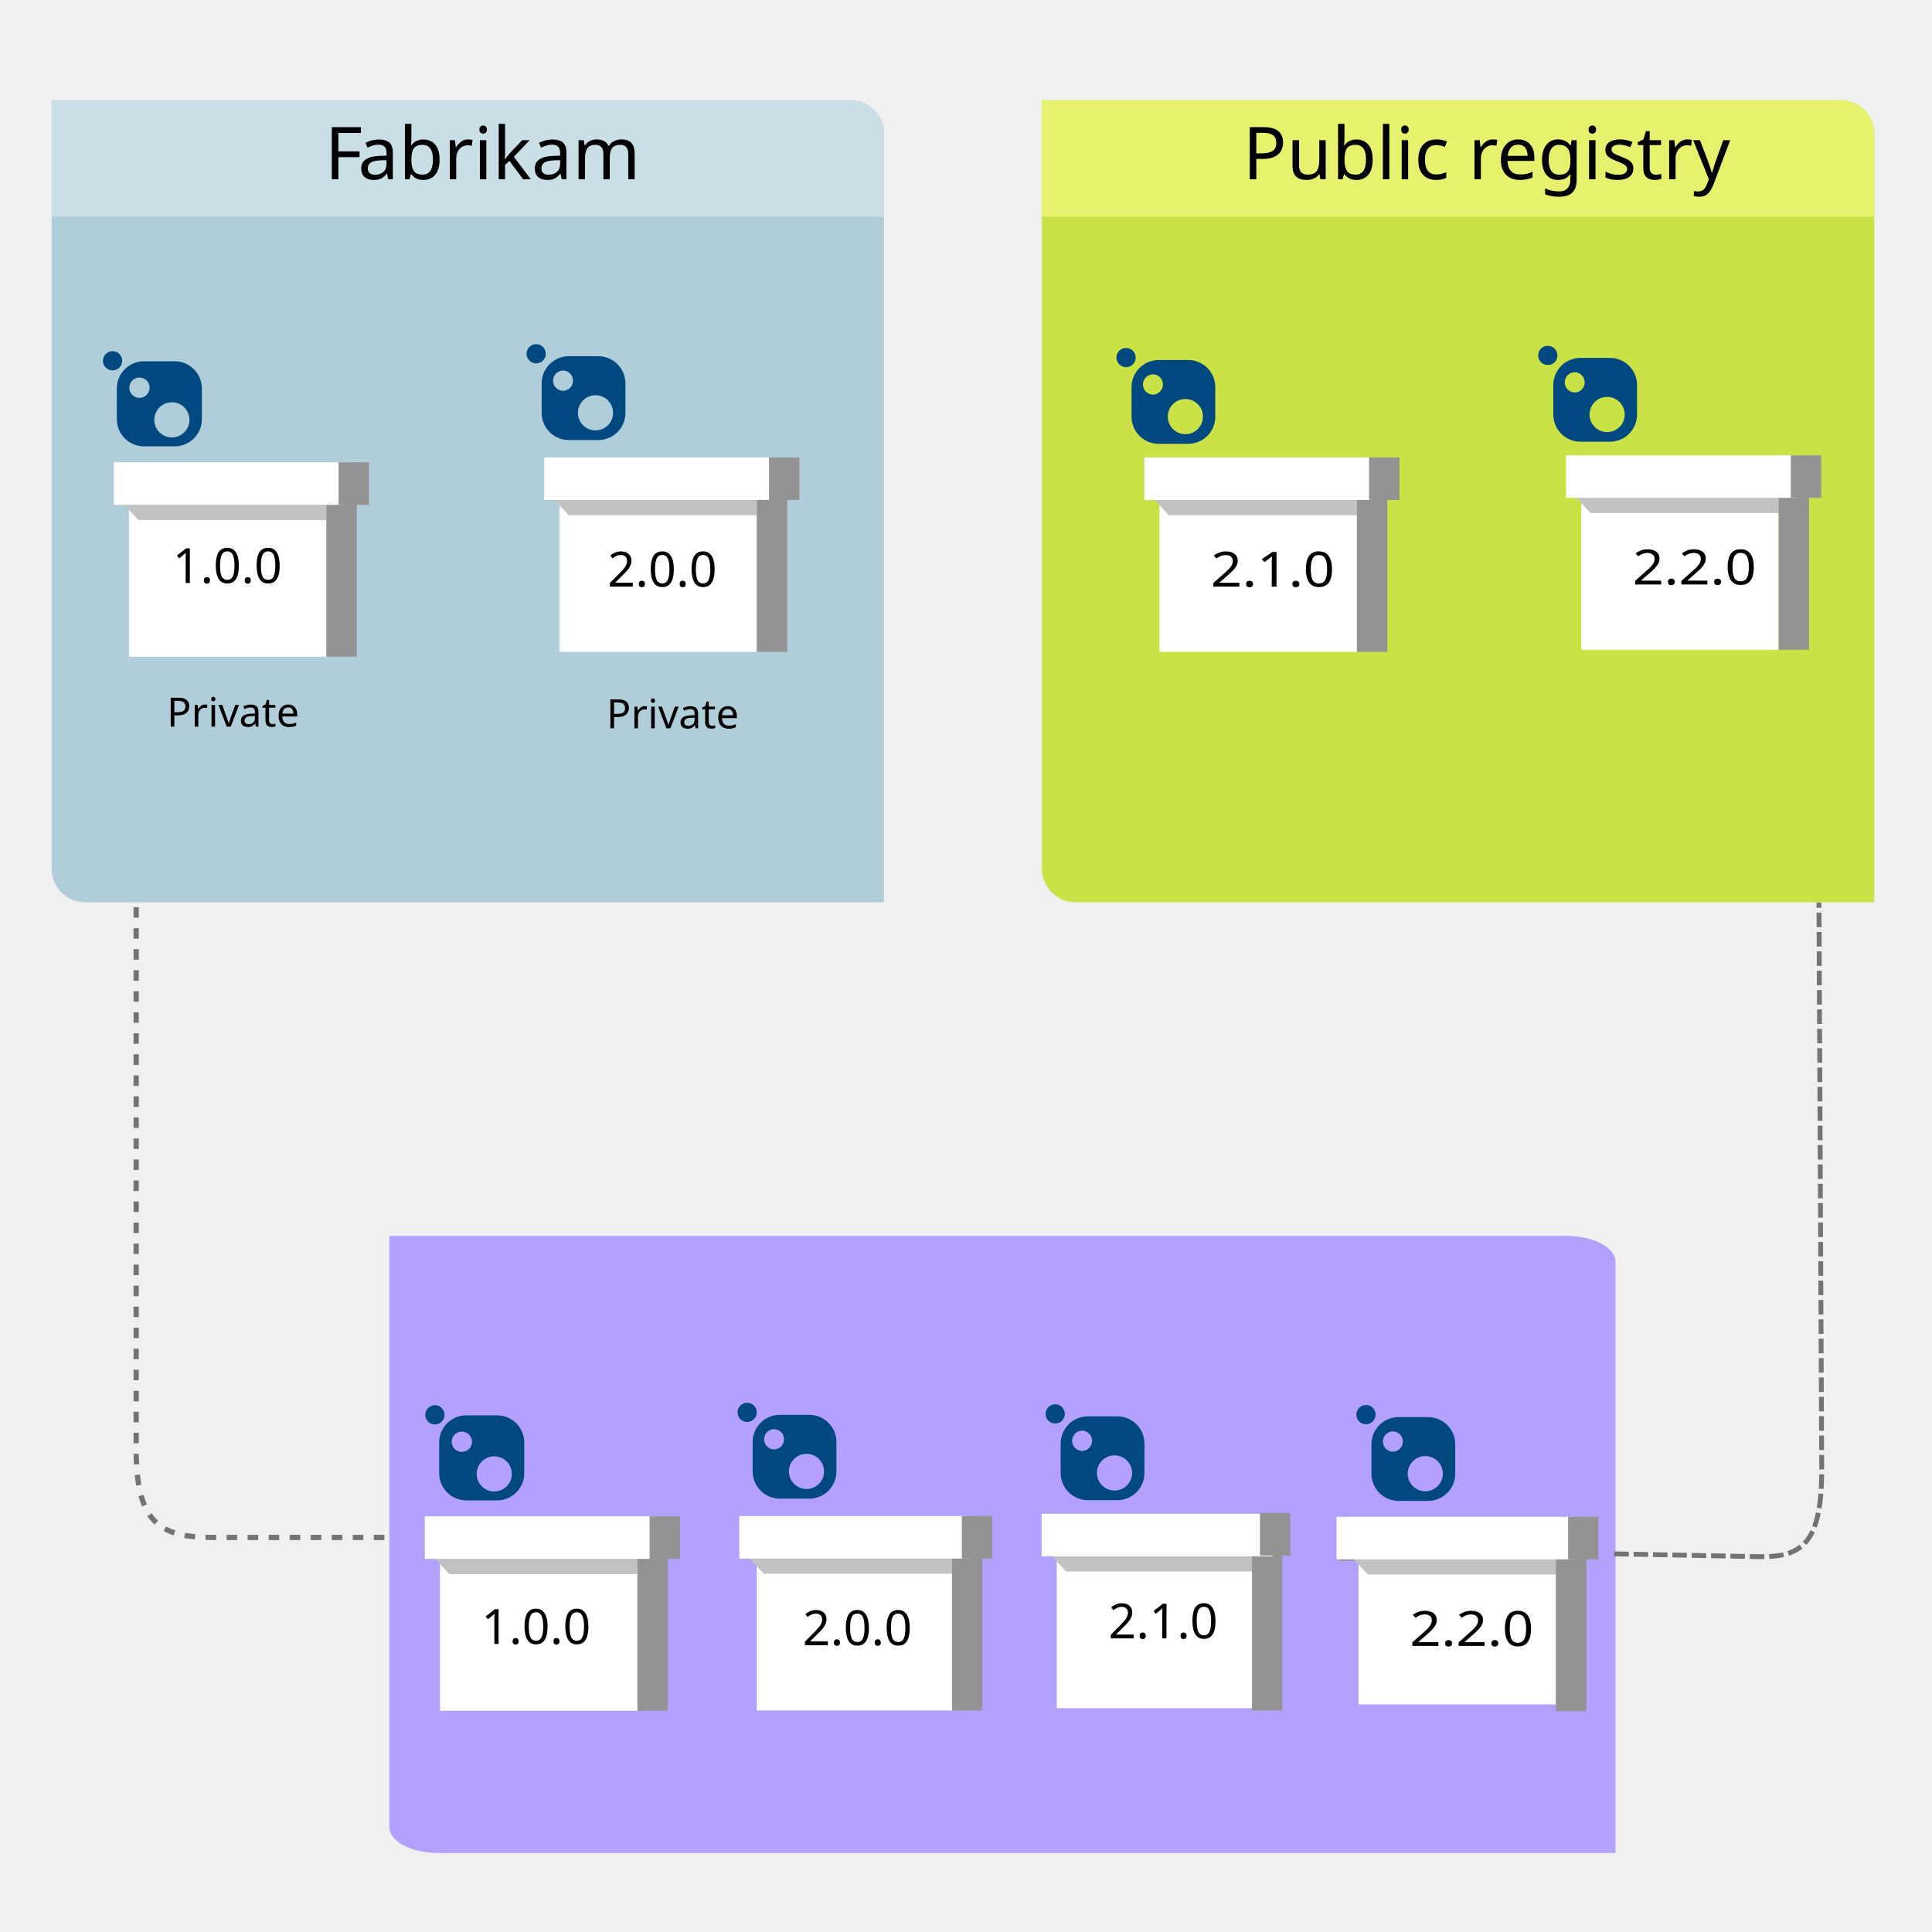
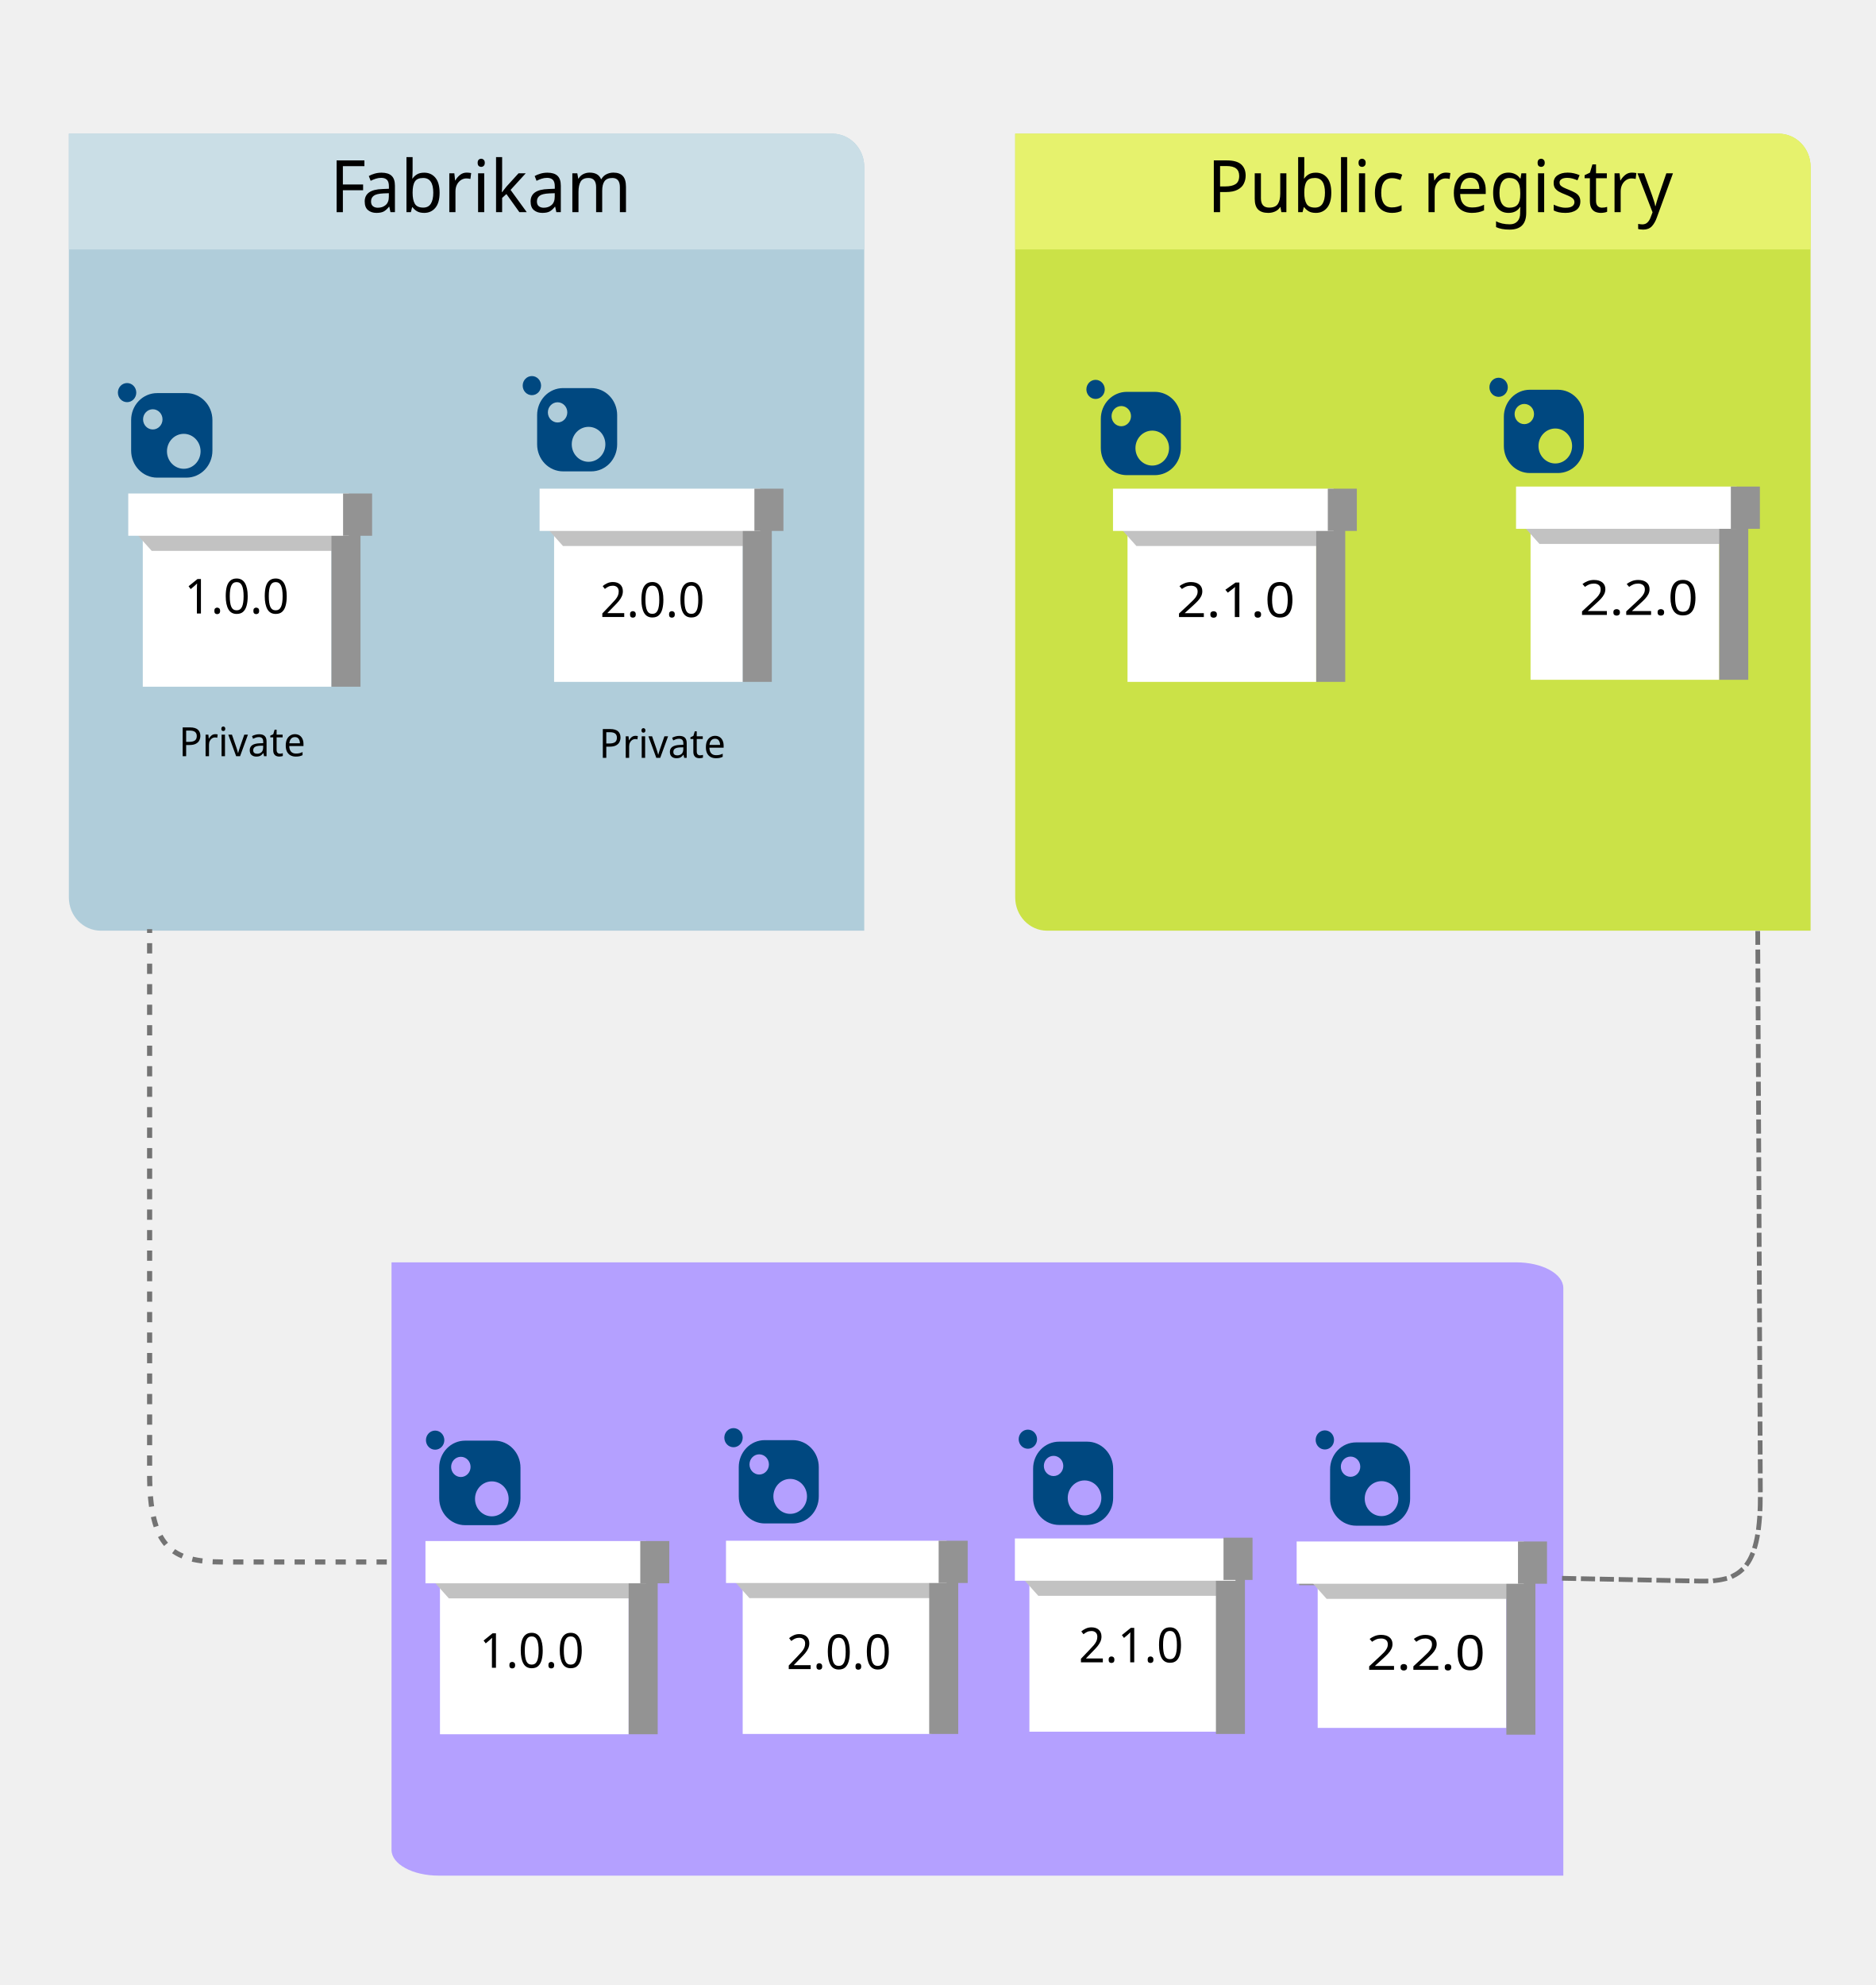
- <svg xmlns="http://www.w3.org/2000/svg" xmlns:ns1="http://www.openswatchbook.org/uri/2009/osb" viewBox="0 0 636 636" version="1.1" id="svg5370">
+ <svg xmlns="http://www.w3.org/2000/svg" xmlns:ns1="http://www.openswatchbook.org/uri/2009/osb" viewBox="0 0 463 490" version="1.1" id="svg5370" width="463" height="490">
  <defs id="defs5374">
    <linearGradient id="linearGradient13520" ns1:paint="solid">
      <stop style="stop-color:#f80000;stop-opacity:1;" offset="0" id="stop13518" />
    </linearGradient>
-     <marker style="overflow:visible;" id="marker7231" refX="0.0" refY="0.0" orient="auto">
-       <path transform="scale(0.8) rotate(180) translate(12.5,0)" style="fill-rule:evenodd;stroke:#000000;stroke-width:1pt;stroke-opacity:1;fill:#000000;fill-opacity:1" d="M 0.0,0.0 L 5.0,-5.0 L -12.5,0.0 L 5.0,5.0 L 0.0,0.0 z " id="path7229" />
+     <marker style="overflow:visible" id="marker7231" refX="0" refY="0" orient="auto">
+       <path transform="matrix(-0.8,0,0,-0.8,-10,0)" style="fill:#000000;fill-opacity:1;fill-rule:evenodd;stroke:#000000;stroke-width:1pt;stroke-opacity:1" d="M 0,0 5,-5 -12.5,0 5,5 Z" id="path7229" />
    </marker>
-     <marker style="overflow:visible" id="marker7013" refX="0.0" refY="0.0" orient="auto">
-       <path transform="scale(0.4) translate(7.4, 1)" style="fill-rule:evenodd;stroke:#000000;stroke-width:1pt;stroke-opacity:1;fill:#000000;fill-opacity:1" d="M -2.5,-1.0 C -2.5,1.76 -4.74,4.0 -7.5,4.0 C -10.26,4.0 -12.5,1.76 -12.5,-1.0 C -12.5,-3.76 -10.26,-6.0 -7.5,-6.0 C -4.74,-6.0 -2.5,-3.76 -2.5,-1.0 z " id="path7011" />
+     <marker style="overflow:visible" id="marker7013" refX="0" refY="0" orient="auto">
+       <path transform="matrix(0.4,0,0,0.4,2.96,0.4)" style="fill:#000000;fill-opacity:1;fill-rule:evenodd;stroke:#000000;stroke-width:1pt;stroke-opacity:1" d="m -2.5,-1 c 0,2.76 -2.24,5 -5,5 -2.76,0 -5,-2.24 -5,-5 0,-2.76 2.24,-5 5,-5 2.76,0 5,2.24 5,5 z" id="path7011" />
    </marker>
-     <marker style="overflow:visible" id="DotS" refX="0.0" refY="0.0" orient="auto">
-       <path transform="scale(0.2) translate(7.4, 1)" style="fill-rule:evenodd;stroke:#000000;stroke-width:1pt;stroke-opacity:1;fill:#000000;fill-opacity:1" d="M -2.5,-1.0 C -2.5,1.76 -4.74,4.0 -7.5,4.0 C -10.26,4.0 -12.5,1.76 -12.5,-1.0 C -12.5,-3.76 -10.26,-6.0 -7.5,-6.0 C -4.74,-6.0 -2.5,-3.76 -2.5,-1.0 z " id="path6500" />
+     <marker style="overflow:visible" id="DotS" refX="0" refY="0" orient="auto">
+       <path transform="matrix(0.2,0,0,0.2,1.48,0.2)" style="fill:#000000;fill-opacity:1;fill-rule:evenodd;stroke:#000000;stroke-width:1pt;stroke-opacity:1" d="m -2.5,-1 c 0,2.76 -2.24,5 -5,5 -2.76,0 -5,-2.24 -5,-5 0,-2.76 2.24,-5 5,-5 2.76,0 5,2.24 5,5 z" id="path6500" />
    </marker>
    <marker style="overflow:visible" id="DotM-6" refX="0" refY="0" orient="auto">
      <path transform="matrix(0.4,0,0,0.4,2.96,0.4)" style="fill:#000000;fill-opacity:1;fill-rule:evenodd;stroke:#000000;stroke-width:1pt;stroke-opacity:1" d="m -2.5,-1 c 0,2.76 -2.24,5 -5,5 -2.76,0 -5,-2.24 -5,-5 0,-2.76 2.24,-5 5,-5 2.76,0 5,2.24 5,5 z" id="path6497-2" />
    </marker>
    <marker style="overflow:visible" id="Arrow1Lend-1" refX="0" refY="0" orient="auto">
      <path transform="matrix(-0.8,0,0,-0.8,-10,0)" style="fill:#000000;fill-opacity:1;fill-rule:evenodd;stroke:#000000;stroke-width:1pt;stroke-opacity:1" d="M 0,0 5,-5 -12.5,0 5,5 Z" id="path6436-7" />
    </marker>
  </defs>
-   <path d="M343,33H606a11,11,0,0,1,11,11V297a0,0,0,0,1,0,0H354a11,11,0,0,1-11-11V33A0,0,0,0,1,343,33Z" fill="#cbe247" id="path4566" />
-   <path d="M17,33H280a11,11,0,0,1,11,11V297a0,0,0,0,1,0,0H28a11,11,0,0,1-11-11V33A0,0,0,0,1,17,33Z" fill="#b0cdda" id="path4568" />
-   <path d="M291,71.333V44a11,11,0,0,0-11-11H17V71.333Z" fill="#cadee6" id="path4570" />
-   <path d="M617,71.333V44a11,11,0,0,0-11-11H343V71.333Z" fill="#e6f26d" id="path4572" />
-   <text transform="translate(106.906 59)" font-size="24" font-family="SegoeUI, Segoe UI" id="text4578">
-     <tspan letter-spacing="-0.034em" id="tspan4574">F</tspan>
-     <tspan x="10.898" y="0" id="tspan4576">abrikam</tspan>
+   <path d="M 250.633,33 H 439.117 A 7.883,8.198 0 0 1 447,41.198 V 229.742 H 258.517 a 7.883,8.198 0 0 1 -7.883,-8.198 z" fill="#cbe247" id="path4566" style="stroke-width:0.731" />
+   <path d="m 17,33 h 188.483 a 7.883,8.198 0 0 1 7.883,8.198 V 229.742 H 24.883 A 7.883,8.198 0 0 1 17,221.544 Z" fill="#b0cdda" id="path4568" style="stroke-width:0.731" />
+   <path d="M 213.367,61.567 V 41.198 A 7.883,8.198 0 0 0 205.483,33 H 17 v 28.567 z" fill="#cadee6" id="path4570" style="stroke-width:0.731" />
+   <path d="M 447,61.567 V 41.198 A 7.883,8.198 0 0 0 439.117,33 H 250.633 v 28.567 z" fill="#e6f26d" id="path4572" style="stroke-width:0.731" />
+   <text transform="scale(0.9806461,1.019736)" font-size="17.54px" font-family="SegoeUI, 'Segoe UI'" id="text4578" x="83.04" y="51.362" style="stroke-width:0.731">
+     <tspan letter-spacing="-0.034em" id="tspan4574" style="stroke-width:0.619">F</tspan>
+     <tspan x="91.004" y="51.362" id="tspan4576" style="stroke-width:0.731">abrikam</tspan>
  </text>
-   <text font-size="24" font-family="SegoeUI, Segoe UI" id="text4580" style="font-style:normal;font-variant:normal;font-weight:normal;font-stretch:normal;font-size:24px;font-family:SegoeUI, 'Segoe UI';-inkscape-font-specification:'SegoeUI, Segoe UI, Normal';font-variant-ligatures:normal;font-variant-caps:normal;font-variant-numeric:normal;font-variant-east-asian:normal" x="409.087" y="59">
-     <tspan id="tspan5482" x="409.087" y="59">Public registry</tspan>
+   <text font-size="24" font-family="SegoeUI, Segoe UI" id="text4580" style="font-style:normal;font-variant:normal;font-weight:normal;font-stretch:normal;font-size:17.54px;font-family:SegoeUI, 'Segoe UI';-inkscape-font-specification:'SegoeUI, Segoe UI, Normal';font-variant-ligatures:normal;font-variant-caps:normal;font-variant-numeric:normal;font-variant-east-asian:normal;stroke-width:0.731" x="303.877" y="51.362" transform="scale(0.9806461,1.019736)">
+     <tspan id="tspan5482" x="303.877" y="51.362" style="stroke-width:0.731">Public registry</tspan>
  </text>
-   <path d="m 128.155,406.859 h 387.456 a 16.205,8.496 0 0 1 16.205,8.496 V 610 H 144.361 a 16.205,8.496 0 0 1 -16.205,-8.496 z" fill="#b4a0ff" id="path4600" style="stroke-width:1.067" />
-   <path d="m 256.716,465.752 a 8.932,8.932 0 0 0 -8.949,8.955 v 9.678 a 8.932,8.932 0 0 0 8.949,8.955 h 9.673 a 8.933,8.933 0 0 0 8.95,-8.955 v -9.678 a 8.933,8.933 0 0 0 -8.95,-8.955 z m -1.9,4.7 a 3.347,3.347 0 0 1 0,6.693 v 0 a 3.347,3.347 0 0 1 0,-6.693 z m 10.667,8.14 a 5.789,5.789 0 1 1 -5.786,5.789 5.788,5.788 0 0 1 5.786,-5.789 z m -19.523,-16.821 a 3.166,3.166 0 1 1 -3.165,3.166 3.165,3.165 0 0 1 3.165,-3.166 z" fill="#004880" id="path4820" />
-   <rect x="255" y="229" width="0" height="0" fill="#447995" id="rect4872" />
-   <path d="m 358.118,466.253 a 8.932,8.932 0 0 0 -8.949,8.955 v 9.678 a 8.932,8.932 0 0 0 8.949,8.955 h 9.673 a 8.933,8.933 0 0 0 8.95,-8.955 v -9.678 a 8.933,8.933 0 0 0 -8.95,-8.955 z m -1.9,4.7 a 3.347,3.347 0 0 1 0,6.693 v 0 a 3.347,3.347 0 0 1 0,-6.693 z m 10.667,8.14 a 5.789,5.789 0 1 1 -5.786,5.789 5.788,5.788 0 0 1 5.786,-5.789 z m -19.523,-16.821 a 3.166,3.166 0 1 1 -3.165,3.166 3.165,3.165 0 0 1 3.165,-3.166 z" fill="#004880" id="path5178" />
-   <rect x="249.125" y="507.071" width="65" height="56" fill="#ffffff" id="rect4584-5" />
-   <polygon points="123,130 54.499,130 60.069,136 123,136 " fill="#c2c2c2" id="polygon4586-2" transform="translate(191.3765,382.0706)" />
-   <rect x="313.376" y="507.071" width="10" height="56" fill="#939393" id="rect4588-9" />
-   <rect x="243.376" y="499.071" width="76" height="14" fill="#ffffff" id="rect4590-5" />
-   <rect x="316.628" y="499.071" width="10" height="14" fill="#939393" id="rect4592-7" />
-   <rect x="347.892" y="506.322" width="65" height="56" fill="#ffffff" id="rect4584-5-8" />
-   <polygon points="123,130 54.499,130 60.069,136 123,136 " fill="#c2c2c2" id="polygon4586-2-8" transform="translate(290.8918,381.3224)" />
-   <rect x="412.144" y="510.064" width="10" height="53.007" fill="#939393" id="rect4588-9-4" style="stroke-width:0.973" />
-   <rect x="342.892" y="498.322" width="76" height="14" fill="#ffffff" id="rect4590-5-7" />
-   <rect x="440.835" y="499.819" width="10" height="14" fill="#939393" id="rect4592-7-7" />
-   <text font-size="16px" font-family="SegoeUI, 'Segoe UI'" id="text5176" x="364.874" y="539.348" style="font-style:normal;font-variant:normal;font-weight:normal;font-stretch:normal;font-size:16px;font-family:SegoeUI, 'Segoe UI';-inkscape-font-specification:'SegoeUI, Segoe UI, Normal';font-variant-ligatures:normal;font-variant-caps:normal;font-variant-numeric:normal;font-variant-east-asian:normal">
-     <tspan id="tspan13394" x="364.874" y="539.348">2.1.0</tspan>
+   <path d="M 96.661,311.612 H 374.338 a 11.614,6.332 0 0 1 11.614,6.332 V 463 H 108.275 a 11.614,6.332 0 0 1 -11.614,-6.332 z" fill="#b4a0ff" id="path4600" style="stroke-width:0.78" />
+   <path d="m 188.796,355.501 a 6.401,6.656 0 0 0 -6.413,6.674 v 7.212 a 6.401,6.656 0 0 0 6.413,6.674 h 6.932 a 6.402,6.657 0 0 0 6.414,-6.674 v -7.212 a 6.402,6.657 0 0 0 -6.414,-6.674 z m -1.362,3.503 a 2.399,2.494 0 0 1 0,4.988 v 0 a 2.399,2.494 0 0 1 0,-4.988 z m 7.645,6.066 a 4.149,4.314 0 1 1 -4.147,4.314 4.148,4.313 0 0 1 4.147,-4.314 z M 181.088,352.534 a 2.269,2.359 0 1 1 -2.268,2.359 2.268,2.359 0 0 1 2.268,-2.359 z" fill="#004880" id="path4820" style="stroke-width:0.731" />
+   <rect x="187.567" y="179.066" width="0" height="0" fill="#447995" id="rect4872" style="stroke-width:0.731" />
+   <path d="m 261.468,355.875 a 6.401,6.656 0 0 0 -6.413,6.674 v 7.212 a 6.401,6.656 0 0 0 6.413,6.674 h 6.932 a 6.402,6.657 0 0 0 6.414,-6.674 v -7.212 a 6.402,6.657 0 0 0 -6.414,-6.674 z m -1.362,3.503 a 2.399,2.494 0 0 1 0,4.988 v 0 a 2.399,2.494 0 0 1 0,-4.988 z m 7.645,6.066 a 4.149,4.314 0 1 1 -4.147,4.314 4.148,4.313 0 0 1 4.147,-4.314 z M 253.76,352.908 a 2.269,2.359 0 1 1 -2.268,2.359 2.268,2.359 0 0 1 2.268,-2.359 z" fill="#004880" id="path5178" style="stroke-width:0.731" />
+   <rect x="183.356" y="386.294" width="46.583" height="41.733" fill="#ffffff" id="rect4584-5" style="stroke-width:0.731" />
+   <polygon points="123,130 54.499,130 60.069,136 123,136 " fill="#c2c2c2" id="polygon4586-2" transform="matrix(0.7166667,0,0,0.745234,141.9698,293.1393)" />
+   <rect x="229.403" y="386.294" width="7.167" height="41.733" fill="#939393" id="rect4588-9" style="stroke-width:0.731" />
+   <rect x="179.236" y="380.332" width="54.467" height="10.433" fill="#ffffff" id="rect4590-5" style="stroke-width:0.731" />
+   <rect x="231.734" y="380.332" width="7.167" height="10.433" fill="#939393" id="rect4592-7" style="stroke-width:0.731" />
+   <rect x="254.139" y="385.736" width="46.583" height="41.733" fill="#ffffff" id="rect4584-5-8" style="stroke-width:0.731" />
+   <polygon points="123,130 54.499,130 60.069,136 123,136 " fill="#c2c2c2" id="polygon4586-2-8" transform="matrix(0.7166667,0,0,0.745234,213.2891,292.5817)" />
+   <rect x="300.186" y="388.524" width="7.167" height="39.503" fill="#939393" id="rect4588-9-4" style="stroke-width:0.711" />
+   <rect x="250.556" y="379.774" width="54.467" height="10.433" fill="#ffffff" id="rect4590-5-7" style="stroke-width:0.731" />
+   <rect x="320.749" y="380.889" width="7.167" height="10.433" fill="#939393" id="rect4592-7-7" style="stroke-width:0.731" />
+   <text font-size="16px" font-family="SegoeUI, 'Segoe UI'" id="text5176" x="271.566" y="402.406" style="font-style:normal;font-variant:normal;font-weight:normal;font-stretch:normal;font-size:11.693px;font-family:SegoeUI, 'Segoe UI';-inkscape-font-specification:'SegoeUI, Segoe UI, Normal';font-variant-ligatures:normal;font-variant-caps:normal;font-variant-numeric:normal;font-variant-east-asian:normal;stroke-width:0.731" transform="scale(0.9806461,1.019736)">
+     <tspan id="tspan13394" x="271.566" y="402.406" style="stroke-width:0.731">2.1.0</tspan>
  </text>
-   <text font-size="16px" font-family="SegoeUI, 'Segoe UI'" id="text4644" x="264.22" y="541.586" style="font-style:normal;font-variant:normal;font-weight:normal;font-stretch:normal;font-size:16px;font-family:SegoeUI, 'Segoe UI';-inkscape-font-specification:'SegoeUI, Segoe UI, Normal';font-variant-ligatures:normal;font-variant-caps:normal;font-variant-numeric:normal;font-variant-east-asian:normal">
-     <tspan id="tspan13392" x="264.22" y="541.586">2.0.0</tspan>
+   <text font-size="16px" font-family="SegoeUI, 'Segoe UI'" id="text4644" x="198.006" y="404.041" style="font-style:normal;font-variant:normal;font-weight:normal;font-stretch:normal;font-size:11.693px;font-family:SegoeUI, 'Segoe UI';-inkscape-font-specification:'SegoeUI, Segoe UI, Normal';font-variant-ligatures:normal;font-variant-caps:normal;font-variant-numeric:normal;font-variant-east-asian:normal;stroke-width:0.731" transform="scale(0.9806461,1.019736)">
+     <tspan id="tspan13392" x="198.006" y="404.041" style="stroke-width:0.731">2.0.0</tspan>
  </text>
-   <path d="m 144.576,474.835 v 10.135 a 8.95,8.95 0 0 0 8.95,8.95 h 10.1 a 8.95,8.95 0 0 0 8.95,-8.95 v -10.095 a 8.955,8.955 0 0 0 -8.955,-8.955 h -10.095 a 8.917,8.917 0 0 0 -8.95,8.915 z m 7.458,-3.565 a 3.347,3.347 0 0 1 0,6.694 v 0 a 3.347,3.347 0 0 1 0,-6.694 z m 10.667,8.141 a 5.789,5.789 0 1 1 -5.786,5.789 5.788,5.788 0 0 1 5.786,-5.789 z m -19.525,-16.824 a 3.166,3.166 0 1 1 -3.165,3.165 3.164,3.164 0 0 1 3.165,-3.165 z" fill="#004880" id="path4598" />
-   <rect x="144.842" y="507.172" width="65" height="56" fill="#ffffff" id="rect4584" />
-   <polygon points="60.069,136 123,136 123,130 54.499,130 " fill="#c2c2c2" id="polygon4586" transform="translate(87.84237,382.1718)" />
-   <rect x="209.842" y="507.172" width="10" height="56" fill="#939393" id="rect4588" />
-   <rect x="139.842" y="499.172" width="76" height="14" fill="#ffffff" id="rect4590" />
-   <rect x="213.842" y="499.172" width="10" height="14" fill="#939393" id="rect4592" />
-   <text font-size="16px" font-family="SegoeUI, 'Segoe UI'" id="text4596" x="158.443" y="541.158" style="font-style:normal;font-variant:normal;font-weight:normal;font-stretch:normal;font-size:16px;font-family:SegoeUI, 'Segoe UI';-inkscape-font-specification:'SegoeUI, Segoe UI, Normal';font-variant-ligatures:normal;font-variant-caps:normal;font-variant-numeric:normal;font-variant-east-asian:normal">
-     <tspan id="tspan13390" x="158.443" y="541.158">1.0.0</tspan>
+   <path d="m 108.43,362.27 v 7.553 a 6.414,6.67 0 0 0 6.414,6.67 h 7.238 a 6.414,6.67 0 0 0 6.414,-6.67 v -7.523 a 6.418,6.674 0 0 0 -6.418,-6.674 h -7.235 a 6.391,6.645 0 0 0 -6.414,6.644 z m 5.345,-2.657 a 2.399,2.494 0 0 1 0,4.989 v 0 a 2.399,2.494 0 0 1 0,-4.989 z m 7.645,6.067 a 4.149,4.314 0 1 1 -4.147,4.314 4.148,4.313 0 0 1 4.147,-4.314 z m -13.993,-12.538 a 2.269,2.359 0 1 1 -2.268,2.359 2.268,2.358 0 0 1 2.268,-2.359 z" fill="#004880" id="path4598" style="stroke-width:0.731" />
+   <rect x="108.62" y="386.369" width="46.583" height="41.733" fill="#ffffff" id="rect4584" style="stroke-width:0.731" />
+   <polygon points="60.069,136 123,136 123,130 54.499,130 " fill="#c2c2c2" id="polygon4586" transform="matrix(0.7166667,0,0,0.745234,67.77036,293.2147)" />
+   <rect x="155.204" y="386.369" width="7.167" height="41.733" fill="#939393" id="rect4588" style="stroke-width:0.731" />
+   <rect x="105.037" y="380.407" width="54.467" height="10.433" fill="#ffffff" id="rect4590" style="stroke-width:0.731" />
+   <rect x="158.07" y="380.407" width="7.167" height="10.433" fill="#939393" id="rect4592" style="stroke-width:0.731" />
+   <text font-size="16px" font-family="SegoeUI, 'Segoe UI'" id="text4596" x="120.704" y="403.728" style="font-style:normal;font-variant:normal;font-weight:normal;font-stretch:normal;font-size:11.693px;font-family:SegoeUI, 'Segoe UI';-inkscape-font-specification:'SegoeUI, Segoe UI, Normal';font-variant-ligatures:normal;font-variant-caps:normal;font-variant-numeric:normal;font-variant-east-asian:normal;stroke-width:0.731" transform="scale(0.9806461,1.019736)">
+     <tspan id="tspan13390" x="120.704" y="403.728" style="stroke-width:0.731">1.0.0</tspan>
  </text>
-   <path d="m 187.26,117.267 a 8.932,8.932 0 0 0 -8.949,8.955 v 9.678 a 8.932,8.932 0 0 0 8.949,8.955 h 9.673 a 8.933,8.933 0 0 0 8.95,-8.955 v -9.678 a 8.933,8.933 0 0 0 -8.95,-8.955 z m -1.9,4.7 a 3.347,3.347 0 0 1 0,6.693 v 0 a 3.347,3.347 0 0 1 0,-6.693 z m 10.667,8.14 a 5.789,5.789 0 1 1 -5.786,5.789 5.788,5.788 0 0 1 5.786,-5.789 z m -19.523,-16.821 a 3.166,3.166 0 1 1 -3.165,3.166 3.165,3.165 0 0 1 3.165,-3.166 z" fill="#004880" id="path4820-0" />
-   <path d="m 381.443,118.517 a 8.932,8.932 0 0 0 -8.949,8.955 v 9.678 a 8.932,8.932 0 0 0 8.949,8.955 h 9.673 a 8.933,8.933 0 0 0 8.95,-8.955 v -9.678 a 8.933,8.933 0 0 0 -8.95,-8.955 z m -1.9,4.7 a 3.347,3.347 0 0 1 0,6.693 v 0 a 3.347,3.347 0 0 1 0,-6.693 z m 10.667,8.14 a 5.789,5.789 0 1 1 -5.786,5.789 5.788,5.788 0 0 1 5.786,-5.789 z m -19.523,-16.821 a 3.166,3.166 0 1 1 -3.165,3.166 3.165,3.165 0 0 1 3.165,-3.166 z" fill="#004880" id="path5178-0" />
-   <rect x="184.158" y="158.586" width="65" height="56" fill="#ffffff" id="rect4584-5-2" />
-   <polygon points="123,130 54.499,130 60.069,136 123,136 " fill="#c2c2c2" id="polygon4586-2-1" transform="translate(127.1578,33.58645)" />
-   <rect x="249.158" y="158.586" width="10" height="56" fill="#939393" id="rect4588-9-3" />
-   <rect x="179.158" y="150.586" width="76" height="14" fill="#ffffff" id="rect4590-5-9" />
-   <rect x="253.158" y="150.586" width="10" height="14" fill="#939393" id="rect4592-7-1" />
-   <rect x="381.692" y="158.586" width="65" height="56" fill="#ffffff" id="rect4584-5-8-7" />
-   <polygon points="60.069,136 123,136 123,130 54.499,130 " fill="#c2c2c2" id="polygon4586-2-8-1" transform="translate(324.6919,33.58646)" />
-   <rect x="446.692" y="158.586" width="10" height="56" fill="#939393" id="rect4588-9-4-5" />
-   <rect x="376.692" y="150.586" width="76" height="14" fill="#ffffff" id="rect4590-5-7-5" />
-   <rect x="450.692" y="150.586" width="10" height="14" fill="#939393" id="rect4592-7-7-6" />
-   <text font-size="16px" font-family="SegoeUI, 'Segoe UI'" id="text5176-0" x="374.465" y="205.535" style="font-style:normal;font-variant:normal;font-weight:normal;font-stretch:normal;font-size:17.03px;font-family:SegoeUI, 'Segoe UI';-inkscape-font-specification:'SegoeUI, Segoe UI, Normal';font-variant-ligatures:normal;font-variant-caps:normal;font-variant-numeric:normal;font-variant-east-asian:normal;stroke-width:1.064" transform="scale(1.064347,0.9395429)">
-     <tspan id="tspan13384" x="374.465" y="205.535">2.1.0</tspan>
+   <path d="m 139.019,95.799 a 6.401,6.656 0 0 0 -6.413,6.674 v 7.212 a 6.401,6.656 0 0 0 6.413,6.674 h 6.932 a 6.402,6.657 0 0 0 6.414,-6.674 v -7.212 a 6.402,6.657 0 0 0 -6.414,-6.674 z m -1.362,3.503 a 2.399,2.494 0 0 1 0,4.988 v 0 a 2.399,2.494 0 0 1 0,-4.988 z m 7.645,6.066 a 4.149,4.314 0 1 1 -4.147,4.314 4.148,4.313 0 0 1 4.147,-4.314 z M 131.311,92.832 a 2.269,2.359 0 1 1 -2.268,2.359 2.268,2.359 0 0 1 2.268,-2.359 z" fill="#004880" id="path4820-0" style="stroke-width:0.731" />
+   <path d="m 278.184,96.73 a 6.401,6.656 0 0 0 -6.413,6.674 v 7.212 a 6.401,6.656 0 0 0 6.413,6.674 h 6.932 a 6.402,6.657 0 0 0 6.414,-6.674 v -7.212 a 6.402,6.657 0 0 0 -6.414,-6.674 z m -1.362,3.503 a 2.399,2.494 0 0 1 0,4.988 v 0 a 2.399,2.494 0 0 1 0,-4.988 z m 7.645,6.066 a 4.149,4.314 0 1 1 -4.147,4.314 4.148,4.313 0 0 1 4.147,-4.314 z M 270.476,93.763 a 2.269,2.359 0 1 1 -2.268,2.359 2.268,2.359 0 0 1 2.268,-2.359 z" fill="#004880" id="path5178-0" style="stroke-width:0.731" />
+   <rect x="136.796" y="126.591" width="46.583" height="41.733" fill="#ffffff" id="rect4584-5-2" style="stroke-width:0.731" />
+   <polygon points="123,130 54.499,130 60.069,136 123,136 " fill="#c2c2c2" id="polygon4586-2-1" transform="matrix(0.7166667,0,0,0.745234,95.94641,33.43704)" />
+   <rect x="183.38" y="126.591" width="7.167" height="41.733" fill="#939393" id="rect4588-9-3" style="stroke-width:0.731" />
+   <rect x="133.213" y="120.629" width="54.467" height="10.433" fill="#ffffff" id="rect4590-5-9" style="stroke-width:0.731" />
+   <rect x="186.246" y="120.629" width="7.167" height="10.433" fill="#939393" id="rect4592-7-1" style="stroke-width:0.731" />
+   <rect x="278.363" y="126.591" width="46.583" height="41.733" fill="#ffffff" id="rect4584-5-8-7" style="stroke-width:0.731" />
+   <polygon points="60.069,136 123,136 123,130 54.499,130 " fill="#c2c2c2" id="polygon4586-2-8-1" transform="matrix(0.7166667,0,0,0.745234,237.5125,33.43705)" />
+   <rect x="324.946" y="126.591" width="7.167" height="41.733" fill="#939393" id="rect4588-9-4-5" style="stroke-width:0.731" />
+   <rect x="274.779" y="120.629" width="54.467" height="10.433" fill="#ffffff" id="rect4590-5-7-5" style="stroke-width:0.731" />
+   <rect x="327.812" y="120.629" width="7.167" height="10.433" fill="#939393" id="rect4592-7-7-6" style="stroke-width:0.731" />
+   <text font-size="16px" font-family="SegoeUI, 'Segoe UI'" id="text5176-0" x="278.278" y="158.982" style="font-style:normal;font-variant:normal;font-weight:normal;font-stretch:normal;font-size:12.445px;font-family:SegoeUI, 'Segoe UI';-inkscape-font-specification:'SegoeUI, Segoe UI, Normal';font-variant-ligatures:normal;font-variant-caps:normal;font-variant-numeric:normal;font-variant-east-asian:normal;stroke-width:0.778" transform="scale(1.043748,0.9580856)">
+     <tspan id="tspan13384" x="278.278" y="158.982" style="stroke-width:0.778">2.1.0</tspan>
  </text>
-   <text font-size="16px" font-family="SegoeUI, 'Segoe UI'" id="text4644-2" x="200.001" y="193.101" style="-inkscape-font-specification:'SegoeUI, Segoe UI, Normal';font-family:SegoeUI, 'Segoe UI';font-weight:normal;font-style:normal;font-stretch:normal;font-variant:normal;font-size:16px;font-variant-ligatures:normal;font-variant-caps:normal;font-variant-numeric:normal;font-variant-east-asian:normal;">
-     <tspan id="tspan13386">2.0.0</tspan>
+   <text font-size="16px" font-family="SegoeUI, 'Segoe UI'" id="text4644-2" x="151.075" y="149.365" style="font-style:normal;font-variant:normal;font-weight:normal;font-stretch:normal;font-size:11.693px;font-family:SegoeUI, 'Segoe UI';-inkscape-font-specification:'SegoeUI, Segoe UI, Normal';font-variant-ligatures:normal;font-variant-caps:normal;font-variant-numeric:normal;font-variant-east-asian:normal;stroke-width:0.731" transform="scale(0.9806461,1.019736)">
+     <tspan id="tspan13386" x="151.075" y="149.365" style="stroke-width:0.731">2.0.0</tspan>
  </text>
-   <path d="m 38.457,127.847 v 10.135 a 8.95,8.95 0 0 0 8.95,8.95 h 10.1 a 8.95,8.95 0 0 0 8.95,-8.95 v -10.095 a 8.955,8.955 0 0 0 -8.955,-8.955 h -10.095 a 8.917,8.917 0 0 0 -8.95,8.915 z m 7.458,-3.565 a 3.347,3.347 0 0 1 0,6.694 v 0 a 3.347,3.347 0 0 1 0,-6.694 z m 10.667,8.141 a 5.789,5.789 0 1 1 -5.786,5.789 5.788,5.788 0 0 1 5.786,-5.789 z m -19.525,-16.824 a 3.166,3.166 0 1 1 -3.165,3.165 3.164,3.164 0 0 1 3.165,-3.165 z" fill="#004880" id="path4598-4" />
-   <rect x="42.464" y="160.184" width="65" height="56" fill="#ffffff" id="rect4584-9" />
-   <polygon points="123,130 54.499,130 60.069,136 123,136 " fill="#c2c2c2" id="polygon4586-3" transform="translate(-14.53633,35.1841)" />
-   <rect x="107.464" y="160.184" width="10" height="56" fill="#939393" id="rect4588-3" />
-   <rect x="37.464" y="152.184" width="76" height="14" fill="#ffffff" id="rect4590-8" />
-   <rect x="111.464" y="152.184" width="10" height="14" fill="#939393" id="rect4592-5" />
-   <text font-size="16px" font-family="SegoeUI, 'Segoe UI'" id="text4596-1" x="56.813" y="191.925" style="font-style:normal;font-variant:normal;font-weight:normal;font-stretch:normal;font-size:16px;font-family:SegoeUI, 'Segoe UI';-inkscape-font-specification:'SegoeUI, Segoe UI, Normal';font-variant-ligatures:normal;font-variant-caps:normal;font-variant-numeric:normal;font-variant-east-asian:normal">
-     <tspan id="tspan13388" x="56.813" y="191.925">1.0.0</tspan>
+   <path d="m 32.377,103.683 v 7.553 a 6.414,6.67 0 0 0 6.414,6.67 h 7.238 a 6.414,6.67 0 0 0 6.414,-6.67 v -7.523 a 6.418,6.674 0 0 0 -6.418,-6.674 h -7.235 a 6.391,6.645 0 0 0 -6.414,6.644 z m 5.345,-2.657 a 2.399,2.494 0 0 1 0,4.989 v 0 a 2.399,2.494 0 0 1 0,-4.989 z m 7.645,6.067 a 4.149,4.314 0 1 1 -4.147,4.314 4.148,4.313 0 0 1 4.147,-4.314 z M 31.374,94.556 a 2.269,2.359 0 1 1 -2.268,2.359 2.268,2.358 0 0 1 2.268,-2.359 z" fill="#004880" id="path4598-4" style="stroke-width:0.731" />
+   <rect x="35.249" y="127.782" width="46.583" height="41.733" fill="#ffffff" id="rect4584-9" style="stroke-width:0.731" />
+   <polygon points="123,130 54.499,130 60.069,136 123,136 " fill="#c2c2c2" id="polygon4586-3" transform="matrix(0.7166667,0,0,0.745234,-5.601037,34.62767)" />
+   <rect x="81.832" y="127.782" width="7.167" height="41.733" fill="#939393" id="rect4588-3" style="stroke-width:0.731" />
+   <rect x="31.666" y="121.82" width="54.467" height="10.433" fill="#ffffff" id="rect4590-8" style="stroke-width:0.731" />
+   <rect x="84.699" y="121.82" width="7.167" height="10.433" fill="#939393" id="rect4592-5" style="stroke-width:0.731" />
+   <text font-size="16px" font-family="SegoeUI, 'Segoe UI'" id="text4596-1" x="46.431" y="148.506" style="font-style:normal;font-variant:normal;font-weight:normal;font-stretch:normal;font-size:11.693px;font-family:SegoeUI, 'Segoe UI';-inkscape-font-specification:'SegoeUI, Segoe UI, Normal';font-variant-ligatures:normal;font-variant-caps:normal;font-variant-numeric:normal;font-variant-east-asian:normal;stroke-width:0.731" transform="scale(0.9806461,1.019736)">
+     <tspan id="tspan13388" x="46.431" y="148.506" style="stroke-width:0.731">1.0.0</tspan>
  </text>
-   <path d="M 126.521,506.114 H 70.073 c -17.826,0 -25.253,-5.039 -25.253,-29.227 V 296.483" fill="none" stroke="#737373" stroke-miterlimit="10" stroke-width="1.73" stroke-dasharray="3.461, 3.461" id="path13122" />
-   <path d="m 532.192,511.529 46.739,0.914 c 14.76,0.289 20.884,-4.758 20.764,-29.561 l -0.902,-184.986" fill="none" stroke="#737373" stroke-miterlimit="10" stroke-width="1.73" stroke-dasharray="3.461, 3.461" id="path13122-7" style="stroke-width:1.594;stroke-linecap:square;stroke-linejoin:round;stroke-miterlimit:10;stroke-dasharray:3.188, 3.188;stroke-dashoffset:0;paint-order:markers stroke fill" />
-   <path d="m 520.282,117.819 a 8.932,8.932 0 0 0 -8.949,8.955 v 9.678 a 8.932,8.932 0 0 0 8.949,8.955 h 9.673 a 8.933,8.933 0 0 0 8.95,-8.955 v -9.678 a 8.933,8.933 0 0 0 -8.95,-8.955 z m -1.9,4.7 a 3.347,3.347 0 0 1 0,6.693 v 0 a 3.347,3.347 0 0 1 0,-6.693 z m 10.667,8.14 a 5.789,5.789 0 1 1 -5.786,5.789 5.788,5.788 0 0 1 5.786,-5.789 z m -19.523,-16.821 a 3.166,3.166 0 1 1 -3.165,3.166 3.165,3.165 0 0 1 3.165,-3.166 z" fill="#004880" id="path5178-0-9" />
-   <rect x="520.531" y="157.889" width="65" height="56" fill="#ffffff" id="rect4584-5-8-7-9" />
-   <polygon points="60.069,136 123,136 123,130 54.499,130 " fill="#c2c2c2" id="polygon4586-2-8-1-6" transform="translate(463.5308,32.88881)" />
-   <rect x="585.531" y="157.889" width="10" height="56" fill="#939393" id="rect4588-9-4-5-6" />
-   <rect x="515.531" y="149.889" width="76" height="14" fill="#ffffff" id="rect4590-5-7-5-7" />
-   <rect x="589.531" y="149.889" width="10" height="14" fill="#939393" id="rect4592-7-7-6-1" />
-   <text font-size="16px" font-family="SegoeUI, 'Segoe UI'" id="text5176-0-8" x="504.91" y="204.792" style="font-style:normal;font-variant:normal;font-weight:normal;font-stretch:normal;font-size:17.03px;font-family:SegoeUI, 'Segoe UI';-inkscape-font-specification:'SegoeUI, Segoe UI, Normal';font-variant-ligatures:normal;font-variant-caps:normal;font-variant-numeric:normal;font-variant-east-asian:normal;stroke-width:1.064" transform="scale(1.064347,0.9395429)">
-     <tspan id="tspan13444" x="504.91" y="204.792">2.2.0</tspan>
+   <path d="M 95.49,385.581 H 55.035 c -12.775,0 -18.098,-3.755 -18.098,-21.781 V 229.356" fill="none" stroke="#737373" stroke-miterlimit="10" stroke-width="1.265" stroke-dasharray="2.529, 2.529" id="path13122" />
+   <path d="m 386.221,389.616 33.496,0.681 c 10.578,0.215 14.967,-3.546 14.881,-22.03 l -0.646,-137.858" fill="none" stroke="#737373" stroke-miterlimit="10" stroke-width="1.73" stroke-dasharray="3.461, 3.461" id="path13122-7" style="stroke-width:1.165;stroke-linecap:square;stroke-linejoin:round;stroke-miterlimit:10;stroke-dasharray:2.33, 2.33;stroke-dashoffset:0;paint-order:markers stroke fill" />
+   <path d="m 377.685,96.21 a 6.401,6.656 0 0 0 -6.413,6.674 v 7.212 a 6.401,6.656 0 0 0 6.413,6.674 h 6.932 a 6.402,6.657 0 0 0 6.414,-6.674 v -7.212 a 6.402,6.657 0 0 0 -6.414,-6.674 z m -1.362,3.503 a 2.399,2.494 0 0 1 0,4.988 v 0 a 2.399,2.494 0 0 1 0,-4.988 z m 7.645,6.066 a 4.149,4.314 0 1 1 -4.147,4.314 4.148,4.313 0 0 1 4.147,-4.314 z M 369.977,93.243 a 2.269,2.359 0 1 1 -2.268,2.359 2.268,2.359 0 0 1 2.268,-2.359 z" fill="#004880" id="path5178-0-9" style="stroke-width:0.731" />
+   <rect x="377.864" y="126.071" width="46.583" height="41.733" fill="#ffffff" id="rect4584-5-8-7-9" style="stroke-width:0.731" />
+   <polygon points="60.069,136 123,136 123,130 54.499,130 " fill="#c2c2c2" id="polygon4586-2-8-1-6" transform="matrix(0.7166667,0,0,0.745234,337.0137,32.91714)" />
+   <rect x="424.447" y="126.071" width="7.167" height="41.733" fill="#939393" id="rect4588-9-4-5-6" style="stroke-width:0.731" />
+   <rect x="374.28" y="120.109" width="54.467" height="10.433" fill="#ffffff" id="rect4590-5-7-5-7" style="stroke-width:0.731" />
+   <rect x="427.314" y="120.109" width="7.167" height="10.433" fill="#939393" id="rect4592-7-7-6-1" style="stroke-width:0.731" />
+   <text font-size="16px" font-family="SegoeUI, 'Segoe UI'" id="text5176-0-8" x="373.609" y="158.439" style="font-style:normal;font-variant:normal;font-weight:normal;font-stretch:normal;font-size:12.445px;font-family:SegoeUI, 'Segoe UI';-inkscape-font-specification:'SegoeUI, Segoe UI, Normal';font-variant-ligatures:normal;font-variant-caps:normal;font-variant-numeric:normal;font-variant-east-asian:normal;stroke-width:0.778" transform="scale(1.043748,0.9580856)">
+     <tspan id="tspan13444" x="373.609" y="158.439" style="stroke-width:0.778">2.2.0</tspan>
  </text>
-   <path d="m 460.423,466.497 a 8.932,8.932 0 0 0 -8.949,8.955 v 9.678 a 8.932,8.932 0 0 0 8.949,8.955 h 9.673 a 8.933,8.933 0 0 0 8.95,-8.955 v -9.678 a 8.933,8.933 0 0 0 -8.95,-8.955 z m -1.9,4.7 a 3.347,3.347 0 0 1 0,6.693 v 0 a 3.347,3.347 0 0 1 0,-6.693 z m 10.667,8.14 a 5.789,5.789 0 1 1 -5.786,5.789 5.788,5.788 0 0 1 5.786,-5.789 z m -19.523,-16.821 a 3.166,3.166 0 1 1 -3.165,3.166 3.165,3.165 0 0 1 3.165,-3.166 z" fill="#004880" id="path5178-0-9-9" />
-   <rect x="447.204" y="507.315" width="65" height="53.755" fill="#ffffff" id="rect4584-5-8-7-9-3" style="stroke-width:0.98" />
-   <polygon points="123,136 123,130 54.499,130 60.069,136 " fill="#c2c2c2" id="polygon4586-2-8-1-6-4" transform="translate(390.2037,382.3147)" />
-   <rect x="512.204" y="507.315" width="10" height="56" fill="#939393" id="rect4588-9-4-5-6-4" />
-   <rect x="439.959" y="499.315" width="78.245" height="14" fill="#ffffff" id="rect4590-5-7-5-7-8" style="stroke-width:1.015" />
-   <rect x="516.204" y="499.315" width="10" height="14" fill="#939393" id="rect4592-7-7-6-1-0" />
-   <text font-size="16px" font-family="SegoeUI, 'Segoe UI'" id="text5176-0-8-4" x="436.016" y="576.703" style="font-style:normal;font-variant:normal;font-weight:normal;font-stretch:normal;font-size:17.03px;font-family:SegoeUI, 'Segoe UI';-inkscape-font-specification:'SegoeUI, Segoe UI, Normal';font-variant-ligatures:normal;font-variant-caps:normal;font-variant-numeric:normal;font-variant-east-asian:normal;stroke-width:1.064" transform="scale(1.064347,0.9395429)">
-     <tspan id="tspan13444-0" x="436.016" y="576.703">2.2.0</tspan>
+   <path d="m 334.787,356.057 a 6.401,6.656 0 0 0 -6.413,6.674 v 7.212 a 6.401,6.656 0 0 0 6.413,6.674 h 6.932 a 6.402,6.657 0 0 0 6.414,-6.674 v -7.212 a 6.402,6.657 0 0 0 -6.414,-6.674 z m -1.362,3.503 a 2.399,2.494 0 0 1 0,4.988 v 0 a 2.399,2.494 0 0 1 0,-4.988 z m 7.645,6.066 a 4.149,4.314 0 1 1 -4.147,4.314 4.148,4.313 0 0 1 4.147,-4.314 z m -13.991,-12.536 a 2.269,2.359 0 1 1 -2.268,2.359 2.268,2.359 0 0 1 2.268,-2.359 z" fill="#004880" id="path5178-0-9-9" style="stroke-width:0.731" />
+   <rect x="325.313" y="386.475" width="46.583" height="40.06" fill="#ffffff" id="rect4584-5-8-7-9-3" style="stroke-width:0.716" />
+   <polygon points="123,136 123,130 54.499,130 60.069,136 " fill="#c2c2c2" id="polygon4586-2-8-1-6-4" transform="matrix(0.7166667,0,0,0.745234,284.4626,293.3212)" />
+   <rect x="371.896" y="386.475" width="7.167" height="41.733" fill="#939393" id="rect4588-9-4-5-6-4" style="stroke-width:0.731" />
+   <rect x="320.121" y="380.514" width="56.075" height="10.433" fill="#ffffff" id="rect4590-5-7-5-7-8" style="stroke-width:0.742" />
+   <rect x="374.763" y="380.514" width="7.167" height="10.433" fill="#939393" id="rect4592-7-7-6-1-0" style="stroke-width:0.731" />
+   <text font-size="16px" font-family="SegoeUI, 'Segoe UI'" id="text5176-0-8-4" x="323.26" y="430.236" style="font-style:normal;font-variant:normal;font-weight:normal;font-stretch:normal;font-size:12.445px;font-family:SegoeUI, 'Segoe UI';-inkscape-font-specification:'SegoeUI, Segoe UI, Normal';font-variant-ligatures:normal;font-variant-caps:normal;font-variant-numeric:normal;font-variant-east-asian:normal;stroke-width:0.778" transform="scale(1.043748,0.9580856)">
+     <tspan id="tspan13444-0" x="323.26" y="430.236" style="stroke-width:0.778">2.2.0</tspan>
  </text>
-   <rect x="414.76" y="498.059" width="10" height="14" fill="#939393" id="rect4592-7-7-6-1-0-0" />
-   <text font-size="24px" font-family="SegoeUI, 'Segoe UI'" id="text4578-0" x="54.905" y="239.199" style="font-style:normal;font-variant:normal;font-weight:normal;font-stretch:normal;font-size:13.333px;font-family:SegoeUI, 'Segoe UI';-inkscape-font-specification:'SegoeUI, Segoe UI, Normal';font-variant-ligatures:normal;font-variant-caps:normal;font-variant-numeric:normal;font-variant-east-asian:normal;stroke-width:0.3;stroke-miterlimit:7;stroke-dasharray:none">
-     <tspan id="tspan13704" x="54.905" y="239.199">Private</tspan>
+   <rect x="302.061" y="379.578" width="7.167" height="10.433" fill="#939393" id="rect4592-7-7-6-1-0-0" style="stroke-width:0.731" />
+   <text font-size="24px" font-family="SegoeUI, 'Segoe UI'" id="text4578-0" x="45.037" y="183.054" style="font-style:normal;font-variant:normal;font-weight:normal;font-stretch:normal;font-size:9.744px;font-family:SegoeUI, 'Segoe UI';-inkscape-font-specification:'SegoeUI, Segoe UI, Normal';font-variant-ligatures:normal;font-variant-caps:normal;font-variant-numeric:normal;font-variant-east-asian:normal;stroke-width:0.219;stroke-miterlimit:7;stroke-dasharray:none" transform="scale(0.9806461,1.019736)">
+     <tspan id="tspan13704" x="45.037" y="183.054" style="stroke-width:0.219">Private</tspan>
  </text>
-   <text font-size="24px" font-family="SegoeUI, 'Segoe UI'" id="text4578-0-8" x="199.639" y="239.741" style="font-style:normal;font-variant:normal;font-weight:normal;font-stretch:normal;font-size:13.333px;font-family:SegoeUI, 'Segoe UI';-inkscape-font-specification:'SegoeUI, Segoe UI, Normal';font-variant-ligatures:normal;font-variant-caps:normal;font-variant-numeric:normal;font-variant-east-asian:normal;stroke-width:0.3;stroke-miterlimit:7;stroke-dasharray:none;">
-     <tspan id="tspan14102">Private</tspan>
+   <text font-size="24px" font-family="SegoeUI, 'Segoe UI'" id="text4578-0-8" x="150.81" y="183.45" style="font-style:normal;font-variant:normal;font-weight:normal;font-stretch:normal;font-size:9.744px;font-family:SegoeUI, 'Segoe UI';-inkscape-font-specification:'SegoeUI, Segoe UI, Normal';font-variant-ligatures:normal;font-variant-caps:normal;font-variant-numeric:normal;font-variant-east-asian:normal;stroke-width:0.219;stroke-miterlimit:7;stroke-dasharray:none" transform="scale(0.9806461,1.019736)">
+     <tspan id="tspan14102" x="150.81" y="183.45" style="stroke-width:0.219">Private</tspan>
  </text>
</svg>
